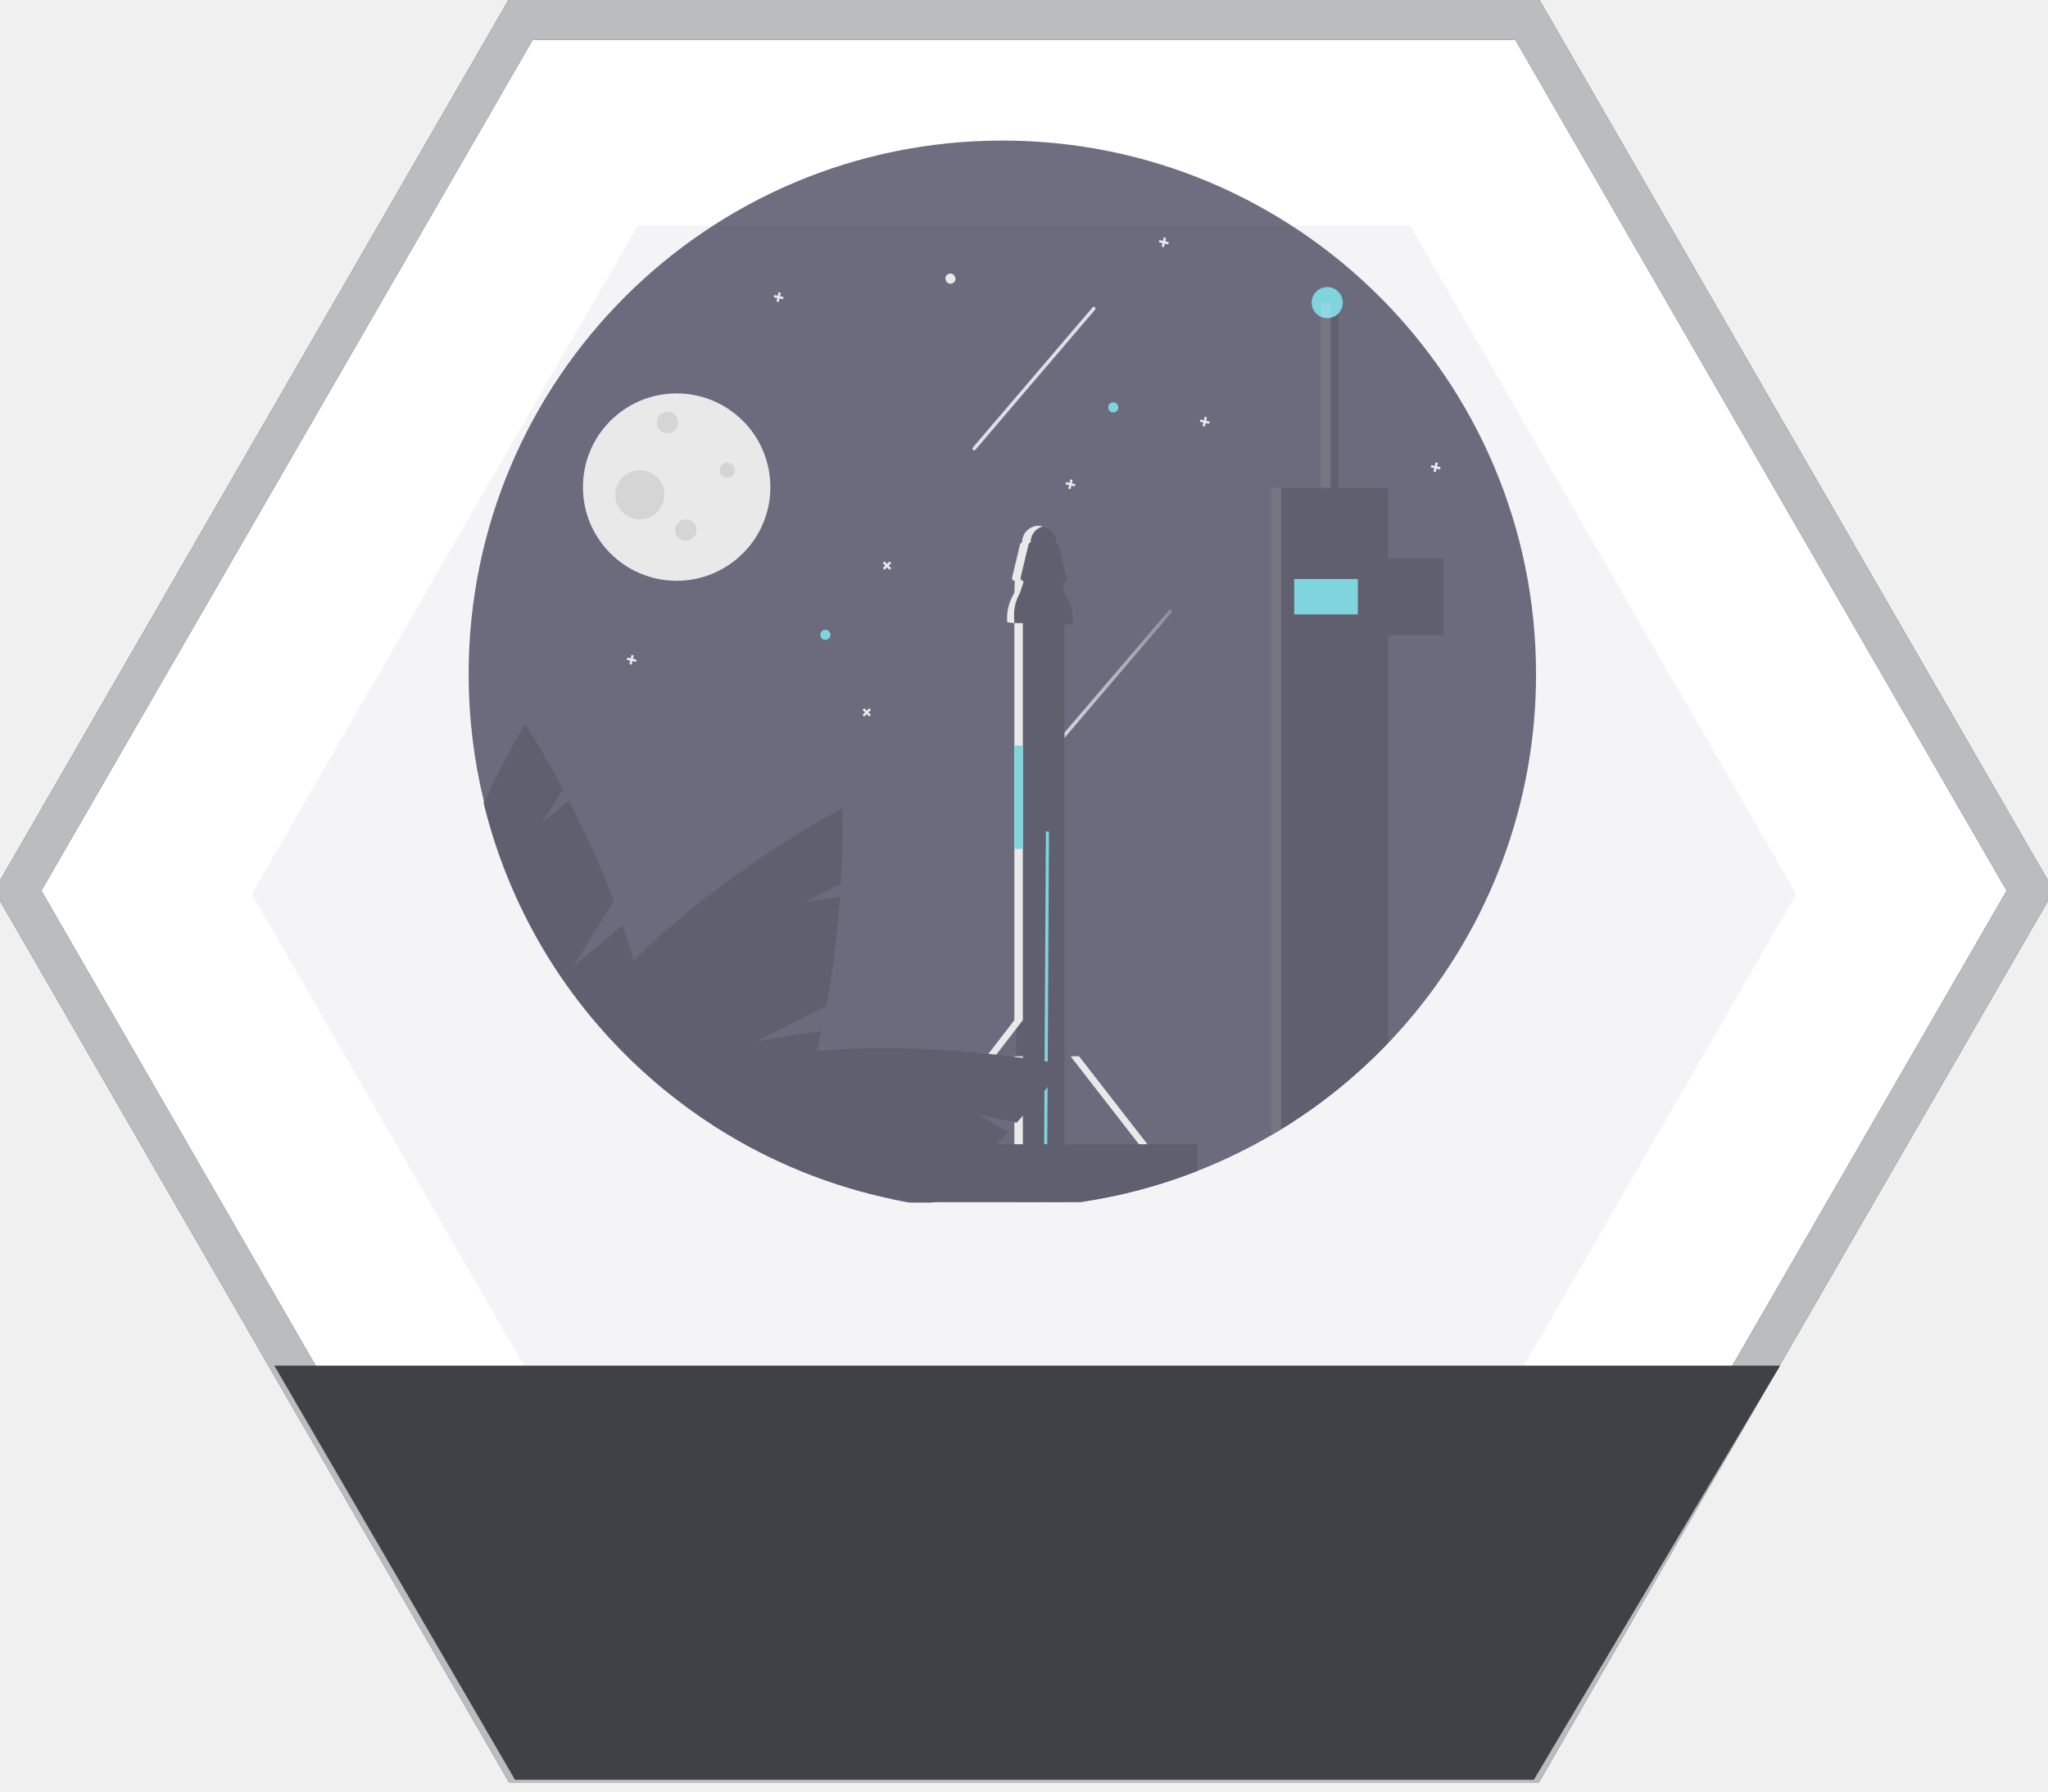
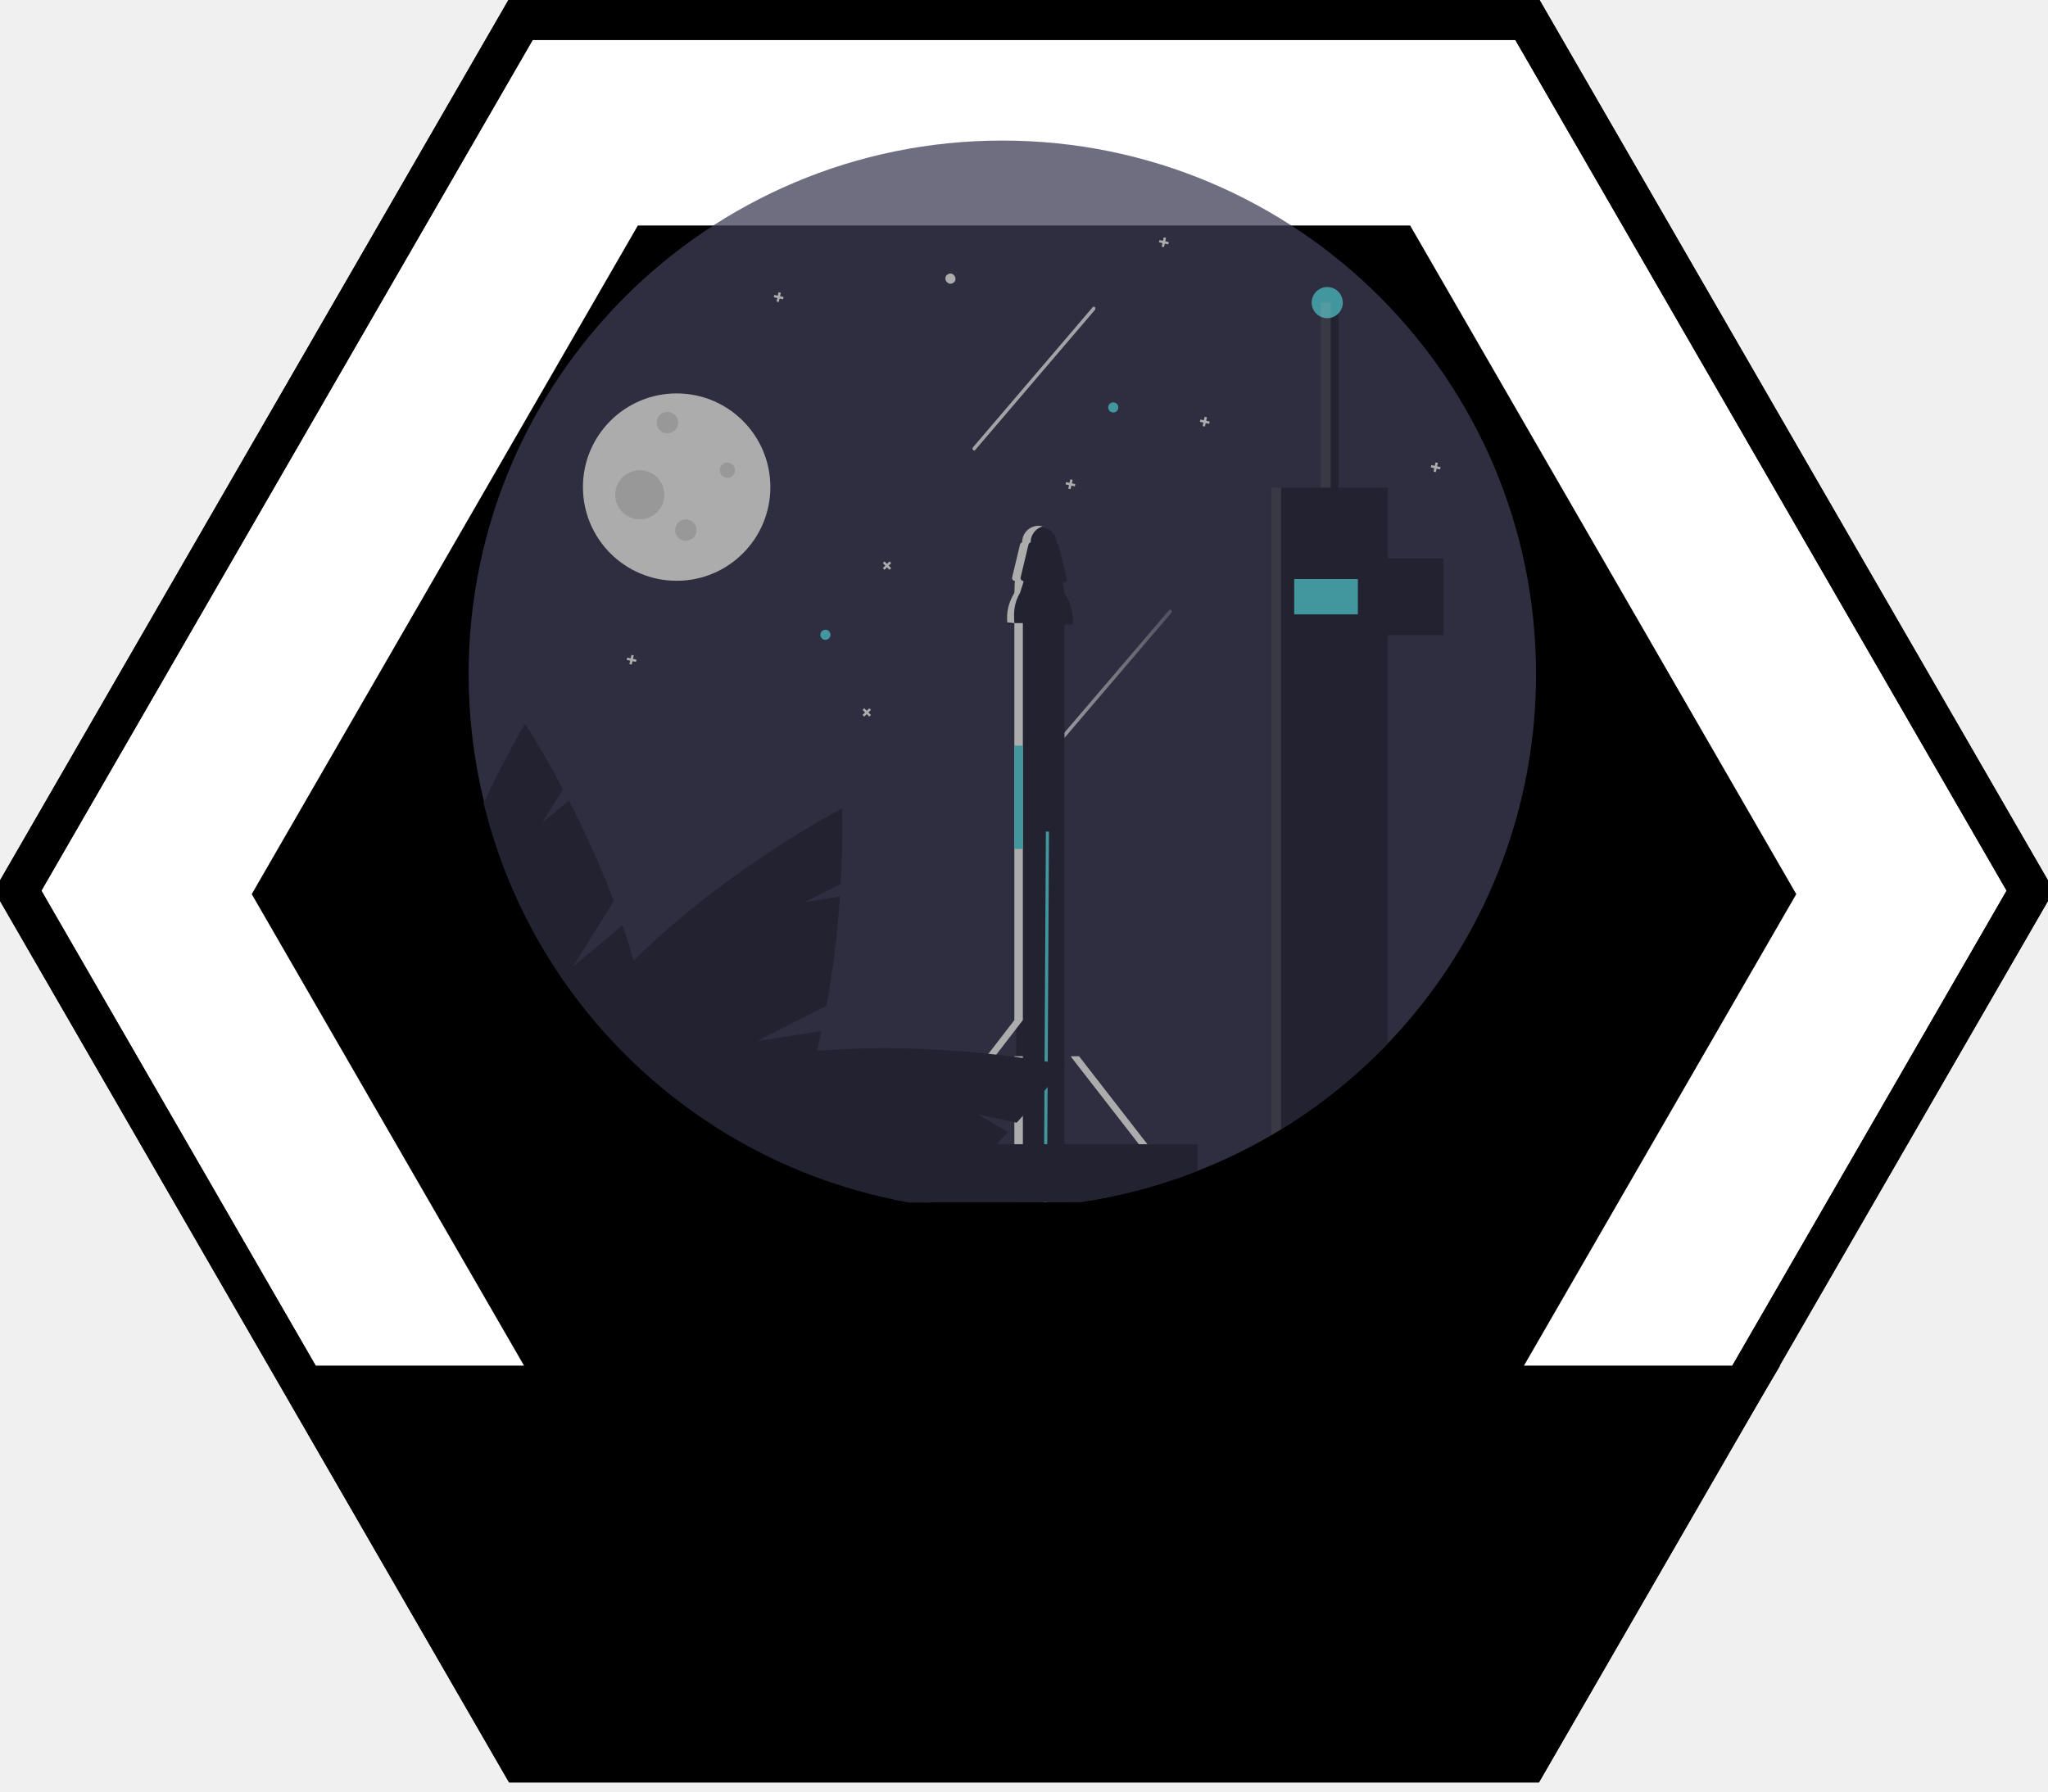
<svg xmlns="http://www.w3.org/2000/svg" class="badge meetup" width="400" height="350" viewBox="0 0 400 350" fill="none">
-   <path class="badge-border--hidden" fill="#FFFFFF" d="M298.268 3.795L396.536 174L298.268 344.205L101.732 344.205L3.464 174L101.732 3.795L298.268 3.795Z" stroke="#3F4147" stroke-width="8" />
-   <path class="badge-border" d="M298.268 3.795L396.536 174L298.268 344.205L101.732 344.205L3.464 174L101.732 3.795L298.268 3.795Z" stroke="#BABCBF" stroke-width="8" />
-   <path class="badge__bg" d="M124.583 305.3H275.416L350.833 174.674L275.417 44.049H124.583L49.166 174.674L124.583 305.3Z" fill="#F4F4F6" />
-   <path d="M53.575 266.78H347.689L299.581 347.689H100.589L53.575 266.78Z" fill="#3F4147" />
+   <path class="badge__border--hidden" fill="#FFFFFF" d="M298.268 3.795L396.536 174L298.268 344.205L101.732 344.205L3.464 174L101.732 3.795L298.268 3.795Z" stroke="currentColor" stroke-width="8" />
+   <path class="badge__border" d="M298.268 3.795L396.536 174L298.268 344.205L101.732 344.205L3.464 174L101.732 3.795L298.268 3.795Z" stroke="currentColor" stroke-width="8" />
+   <path class="badge__bg" d="M124.583 305.3H275.416L350.833 174.674L275.417 44.049H124.583L49.166 174.674L124.583 305.3Z" fill="currentColor" />
+   <path class="badge__label-bg" d="M53.575 266.78H347.689L299.581 347.689H100.589L53.575 266.78Z" fill="currentColor" />
  <g opacity="0.75">
    <path d="M300.009 131.698C300.032 156.697 291.062 180.87 274.737 199.802C258.412 218.735 235.821 231.163 211.091 234.817H182.858C182.813 234.856 181.248 234.93 181.248 234.93C180.986 234.894 180.72 234.856 180.458 234.817C178.448 234.521 176.456 234.168 174.483 233.758C166.756 232.159 159.239 229.677 152.078 226.362C152.004 226.329 151.932 226.293 151.857 226.259C147.867 224.408 144 222.301 140.28 219.953C140.186 219.895 140.095 219.836 140.004 219.778C139.846 219.679 139.691 219.582 139.536 219.48C139.487 219.449 139.437 219.419 139.387 219.386C136.062 217.244 132.861 214.914 129.801 212.407C129.652 212.288 129.502 212.164 129.353 212.042C128.753 211.544 128.159 211.041 127.57 210.532C127.564 210.53 127.561 210.524 127.556 210.521C124.546 207.913 121.687 205.136 118.993 202.204C118.984 202.193 118.973 202.185 118.965 202.174C107.128 189.298 98.728 173.645 94.542 156.663C94.509 156.541 94.481 156.422 94.451 156.301C92.506 148.244 91.526 139.986 91.531 131.698C91.531 74.129 138.201 27.459 195.77 27.459C253.339 27.459 300.009 74.129 300.009 131.698Z" fill="#3F3D56" />
    <path class="shooting-star -one" opacity="0.8" d="M205.407 147.076L214.523 136.403L223.639 125.731L228.786 119.706C229.07 119.373 228.631 118.853 228.346 119.186L219.23 129.859L210.114 140.531L204.967 146.556C204.683 146.889 205.122 147.409 205.407 147.076V147.076Z" fill="url(#paint0_linear_2_650)" />
    <path class="shooting-star -two" opacity="0.8" d="M190.476 87.906L199.592 77.233L208.708 66.561L213.855 60.536C214.139 60.203 213.7 59.683 213.415 60.016L204.299 70.689L195.183 81.361L190.037 87.386C189.752 87.719 190.191 88.239 190.476 87.906V87.906Z" fill="url(#paint1_linear_2_650)" />
    <g class="rocket">
      <path d="M207.911 120.475H198.482V234.817H207.911V120.475Z" fill="#2F2E41" />
      <path d="M204.88 162.453L204.861 165.876L204.632 207.422L204.604 212.374L204.543 223.533L204.482 234.817H203.874L203.935 223.533L203.993 213.109L204.023 207.32L204.253 165.884L204.272 162.45L204.88 162.453Z" fill="#58C9D4" />
      <path d="M209.603 121.996H196.828C196.643 119.994 197.104 117.979 198.292 115.947L198.653 113.479H207.474L207.89 115.916C209.126 117.563 209.605 119.642 209.603 121.996Z" fill="#2F2E41" />
      <path d="M207.747 113.783H198.645C198.553 113.783 198.462 113.762 198.379 113.722C198.296 113.682 198.224 113.624 198.167 113.552C198.11 113.479 198.07 113.395 198.05 113.305C198.031 113.215 198.032 113.122 198.053 113.033L199.586 106.645C199.618 106.512 199.694 106.394 199.801 106.31C199.908 106.225 200.041 106.179 200.178 106.179H206.214C206.351 106.179 206.484 106.225 206.591 106.31C206.698 106.394 206.774 106.512 206.806 106.645L208.339 113.033C208.36 113.122 208.361 113.215 208.342 113.305C208.322 113.395 208.282 113.479 208.225 113.552C208.168 113.624 208.096 113.682 208.013 113.722C207.93 113.762 207.839 113.783 207.747 113.783V113.783Z" fill="#2F2E41" />
      <path d="M203.197 102.984C202.35 102.985 201.538 103.322 200.939 103.921C200.34 104.521 200.004 105.333 200.003 106.18V109.374H206.39V106.18C206.39 105.333 206.054 104.521 205.455 103.921C204.856 103.322 204.044 102.985 203.197 102.984V102.984Z" fill="#2F2E41" />
      <path d="M199.778 206.343H198.119V234.552H199.778V206.343Z" fill="#E6E6E6" />
      <path d="M203.661 102.832C202.984 103.015 202.385 103.417 201.958 103.974C201.531 104.531 201.298 105.213 201.297 105.915V105.943C201.196 105.973 201.104 106.029 201.031 106.106C200.957 106.182 200.905 106.277 200.88 106.379L199.348 112.769C199.327 112.855 199.326 112.945 199.344 113.032C199.362 113.119 199.398 113.2 199.452 113.271C199.505 113.342 199.573 113.401 199.651 113.443C199.729 113.484 199.815 113.508 199.904 113.513L199.893 113.588L199.851 113.864L199.226 115.8C198.04 117.829 197.938 119.729 198.123 121.73H199.776V199.29L178.199 227.299L179.786 227.664L179.534 227.99L176.54 227.299L198.117 199.29V121.73L196.738 121.606C196.553 119.604 196.934 117.829 198.12 115.8L198.192 113.864L198.234 113.588L198.245 113.513C198.156 113.508 198.07 113.484 197.992 113.443C197.914 113.401 197.846 113.342 197.793 113.271C197.74 113.2 197.703 113.119 197.685 113.032C197.667 112.945 197.668 112.855 197.689 112.769L199.221 106.379C199.246 106.277 199.299 106.182 199.372 106.106C199.445 106.029 199.537 105.973 199.638 105.943V105.915C199.638 105.068 199.975 104.255 200.574 103.656C201.172 103.057 201.985 102.72 202.832 102.719C203.112 102.719 203.391 102.758 203.661 102.832V102.832Z" fill="#E6E6E6" />
      <path d="M210.75 206.343H209.206V206.492L225.901 227.989L227.308 227.664L210.75 206.343Z" fill="#E6E6E6" />
      <path d="M199.776 145.661H198.118V165.845H199.776V145.661Z" fill="#58C9D4" />
    </g>
    <path d="M271.082 95.27V203.767C264.355 210.794 256.683 216.851 248.285 221.761V95.27H271.082Z" fill="#2F2E41" />
    <path d="M281.904 109.087H266.936V124.055H281.904V109.087Z" fill="#2F2E41" />
    <path d="M261.41 59.118H257.956V98.264H261.41V59.118Z" fill="#2F2E41" />
    <path class="building__window" d="M265.209 113.117H252.774V120.025H265.209V113.117Z" fill="#58C9D4" />
    <path class="building__light" d="M259.226 62.159C260.905 62.159 262.267 60.798 262.267 59.118C262.267 57.438 260.905 56.077 259.226 56.077C257.546 56.077 256.184 57.438 256.184 59.118C256.184 60.798 257.546 62.159 259.226 62.159Z" fill="#58C9D4" />
    <g opacity="0.4">
      <path opacity="0.4" d="M250.22 95.27H248.285V221.761C248.935 221.381 249.58 220.993 250.22 220.598V95.27Z" fill="#E6E6E6" />
      <path opacity="0.4" d="M259.891 59.118H257.956V95.27H259.891V59.118Z" fill="#E6E6E6" />
    </g>
    <g class="moon">
      <path d="M132.158 113.46C142.266 113.46 150.46 105.266 150.46 95.158C150.46 85.05 142.266 76.856 132.158 76.856C122.05 76.856 113.856 85.05 113.856 95.158C113.856 105.266 122.05 113.46 132.158 113.46Z" fill="#E6E6E6" />
      <path d="M130.357 84.657C131.517 84.657 132.458 83.717 132.458 82.557C132.458 81.397 131.517 80.457 130.357 80.457C129.197 80.457 128.257 81.397 128.257 82.557C128.257 83.717 129.197 84.657 130.357 84.657Z" fill="#CBCBCB" />
      <path d="M133.958 105.659C135.118 105.659 136.058 104.719 136.058 103.559C136.058 102.399 135.118 101.459 133.958 101.459C132.798 101.459 131.858 102.399 131.858 103.559C131.858 104.719 132.798 105.659 133.958 105.659Z" fill="#CBCBCB" />
      <path d="M142.059 93.358C142.887 93.358 143.559 92.686 143.559 91.858C143.559 91.029 142.887 90.358 142.059 90.358C141.23 90.358 140.559 91.029 140.559 91.858C140.559 92.686 141.23 93.358 142.059 93.358Z" fill="#CBCBCB" />
      <path d="M124.957 101.459C127.608 101.459 129.757 99.31 129.757 96.659C129.757 94.007 127.608 91.858 124.957 91.858C122.306 91.858 120.156 94.007 120.156 96.659C120.156 99.31 122.306 101.459 124.957 101.459Z" fill="#CBCBCB" />
    </g>
    <g class="stars">
      <path class="star" d="M161.212 125.004C161.758 125.004 162.201 124.561 162.201 124.015C162.201 123.469 161.758 123.026 161.212 123.026C160.666 123.026 160.223 123.469 160.223 124.015C160.223 124.561 160.666 125.004 161.212 125.004Z" fill="#58C9D4" />
      <path class="star" d="M169.783 138.36L169.289 138.85L168.799 138.356L168.47 138.683L168.96 139.177L168.467 139.667L168.793 139.996L169.287 139.506L169.777 139.999L170.106 139.672L169.616 139.179L170.11 138.689L169.783 138.36Z" fill="#E6E6E6" />
      <path class="star" d="M173.738 109.682L173.245 110.172L172.755 109.679L172.426 110.006L172.916 110.499L172.422 110.989L172.749 111.318L173.243 110.828L173.733 111.322L174.062 110.995L173.572 110.501L174.065 110.011L173.738 109.682Z" fill="#E6E6E6" />
      <path class="star" d="M186.17 55.263C185.102 55.974 184.009 54.281 185.097 53.601C186.165 52.889 187.258 54.583 186.17 55.263Z" fill="#E6E6E6" />
      <path class="star" d="M124.312 128.858L123.632 128.709L123.781 128.029L123.328 127.93L123.179 128.61L122.5 128.461L122.401 128.914L123.08 129.063L122.931 129.742L123.384 129.841L123.533 129.162L124.212 129.311L124.312 128.858Z" fill="#E6E6E6" />
      <path class="star" d="M228.274 47.292L227.595 47.143L227.743 46.463L227.29 46.364L227.141 47.043L226.462 46.895L226.363 47.347L227.042 47.497L226.893 48.176L227.346 48.275L227.495 47.596L228.175 47.745L228.274 47.292Z" fill="#E6E6E6" />
      <path class="star" d="M281.361 91.254L280.682 91.105L280.831 90.426L280.378 90.326L280.229 91.006L279.549 90.857L279.45 91.31L280.129 91.459L279.981 92.139L280.434 92.238L280.583 91.558L281.262 91.707L281.361 91.254Z" fill="#E6E6E6" />
      <path class="star" d="M153.041 58.014L152.361 57.865L152.51 57.185L152.057 57.086L151.908 57.765L151.228 57.617L151.129 58.07L151.809 58.219L151.66 58.898L152.113 58.997L152.262 58.318L152.941 58.467L153.041 58.014Z" fill="#E6E6E6" />
      <path class="star" d="M217.431 80.582C217.977 80.582 218.42 80.139 218.42 79.593C218.42 79.047 217.977 78.604 217.431 78.604C216.885 78.604 216.442 79.047 216.442 79.593C216.442 80.139 216.885 80.582 217.431 80.582Z" fill="#58C9D4" />
      <path class="star" d="M210.025 94.573L209.346 94.424L209.495 93.744L209.042 93.645L208.893 94.324L208.213 94.175L208.114 94.628L208.793 94.778L208.645 95.457L209.098 95.556L209.247 94.876L209.926 95.025L210.025 94.573Z" fill="#E6E6E6" />
      <path class="star" d="M236.266 82.345L235.586 82.196L235.735 81.517L235.282 81.418L235.133 82.097L234.453 81.948L234.354 82.401L235.034 82.55L234.885 83.23L235.338 83.329L235.487 82.65L236.166 82.798L236.266 82.345Z" fill="#E6E6E6" />
    </g>
    <path d="M233.893 223.533V228.745C226.549 231.631 218.898 233.669 211.091 234.817H177.082C176.211 234.659 175.343 234.491 174.483 234.311V223.533H233.893Z" fill="#2F2E41" />
    <path class="leaves" d="M204.632 207.422C204.438 207.389 204.234 207.355 204.023 207.319C202.788 207.12 201.297 206.894 199.588 206.659C199.472 206.642 199.353 206.625 199.232 206.609C197.822 206.418 196.271 206.225 194.598 206.034C185.426 205.002 172.616 204.176 159.544 205.312C159.867 204.013 160.166 202.713 160.448 201.419L147.928 203.357L161.438 196.486C162.71 189.428 163.585 182.303 164.059 175.147L157.296 176.192L164.211 172.675C164.706 163.818 164.474 157.924 164.474 157.924C164.474 157.924 141.853 169.683 123.765 187.655C123.102 185.316 122.374 183.007 121.6 180.74L111.884 188.869L119.894 176.006C117.337 169.305 114.403 162.754 111.107 156.384L105.859 160.774L109.963 154.188C105.81 146.35 102.564 141.422 102.564 141.422C102.564 141.422 98.861 147.489 94.451 156.854C98.61 173.987 107.055 189.783 118.993 202.757C121.692 205.694 124.555 208.474 127.57 211.085C128.159 211.594 128.753 212.097 129.353 212.595C132.549 215.24 135.9 217.692 139.387 219.939C139.592 220.071 139.796 220.201 140.004 220.331C150.56 227.031 162.241 231.767 174.483 234.311C175.343 234.491 176.211 234.659 177.082 234.817C177.295 234.856 177.508 234.894 177.72 234.93H181.249C181.249 234.93 182.814 234.856 182.858 234.817C187.24 230.982 191.213 227.106 194.639 223.533C195.419 222.723 196.168 221.927 196.89 221.153L190.978 217.705L198.565 219.33C198.914 218.946 199.257 218.567 199.588 218.197C201.292 216.295 202.768 214.572 203.993 213.109C204.203 212.855 204.408 212.612 204.604 212.374C206.835 209.681 208.063 208.038 208.063 208.038C208.063 208.038 206.83 207.787 204.632 207.422Z" fill="#2F2E41" />
  </g>
  <defs>
    <linearGradient id="paint0_linear_2_650" x1="204.875" y1="133.131" x2="228.878" y2="133.131" gradientUnits="userSpaceOnUse">
      <stop stop-color="white" />
      <stop offset="1" stop-color="white" stop-opacity="0.3" />
    </linearGradient>
    <linearGradient id="paint1_linear_2_650" x1="14085.8" y1="6889.22" x2="16169.4" y2="6889.22" gradientUnits="userSpaceOnUse">
      <stop stop-color="white" />
      <stop offset="1" stop-color="white" stop-opacity="0.3" />
    </linearGradient>
  </defs>
</svg>
